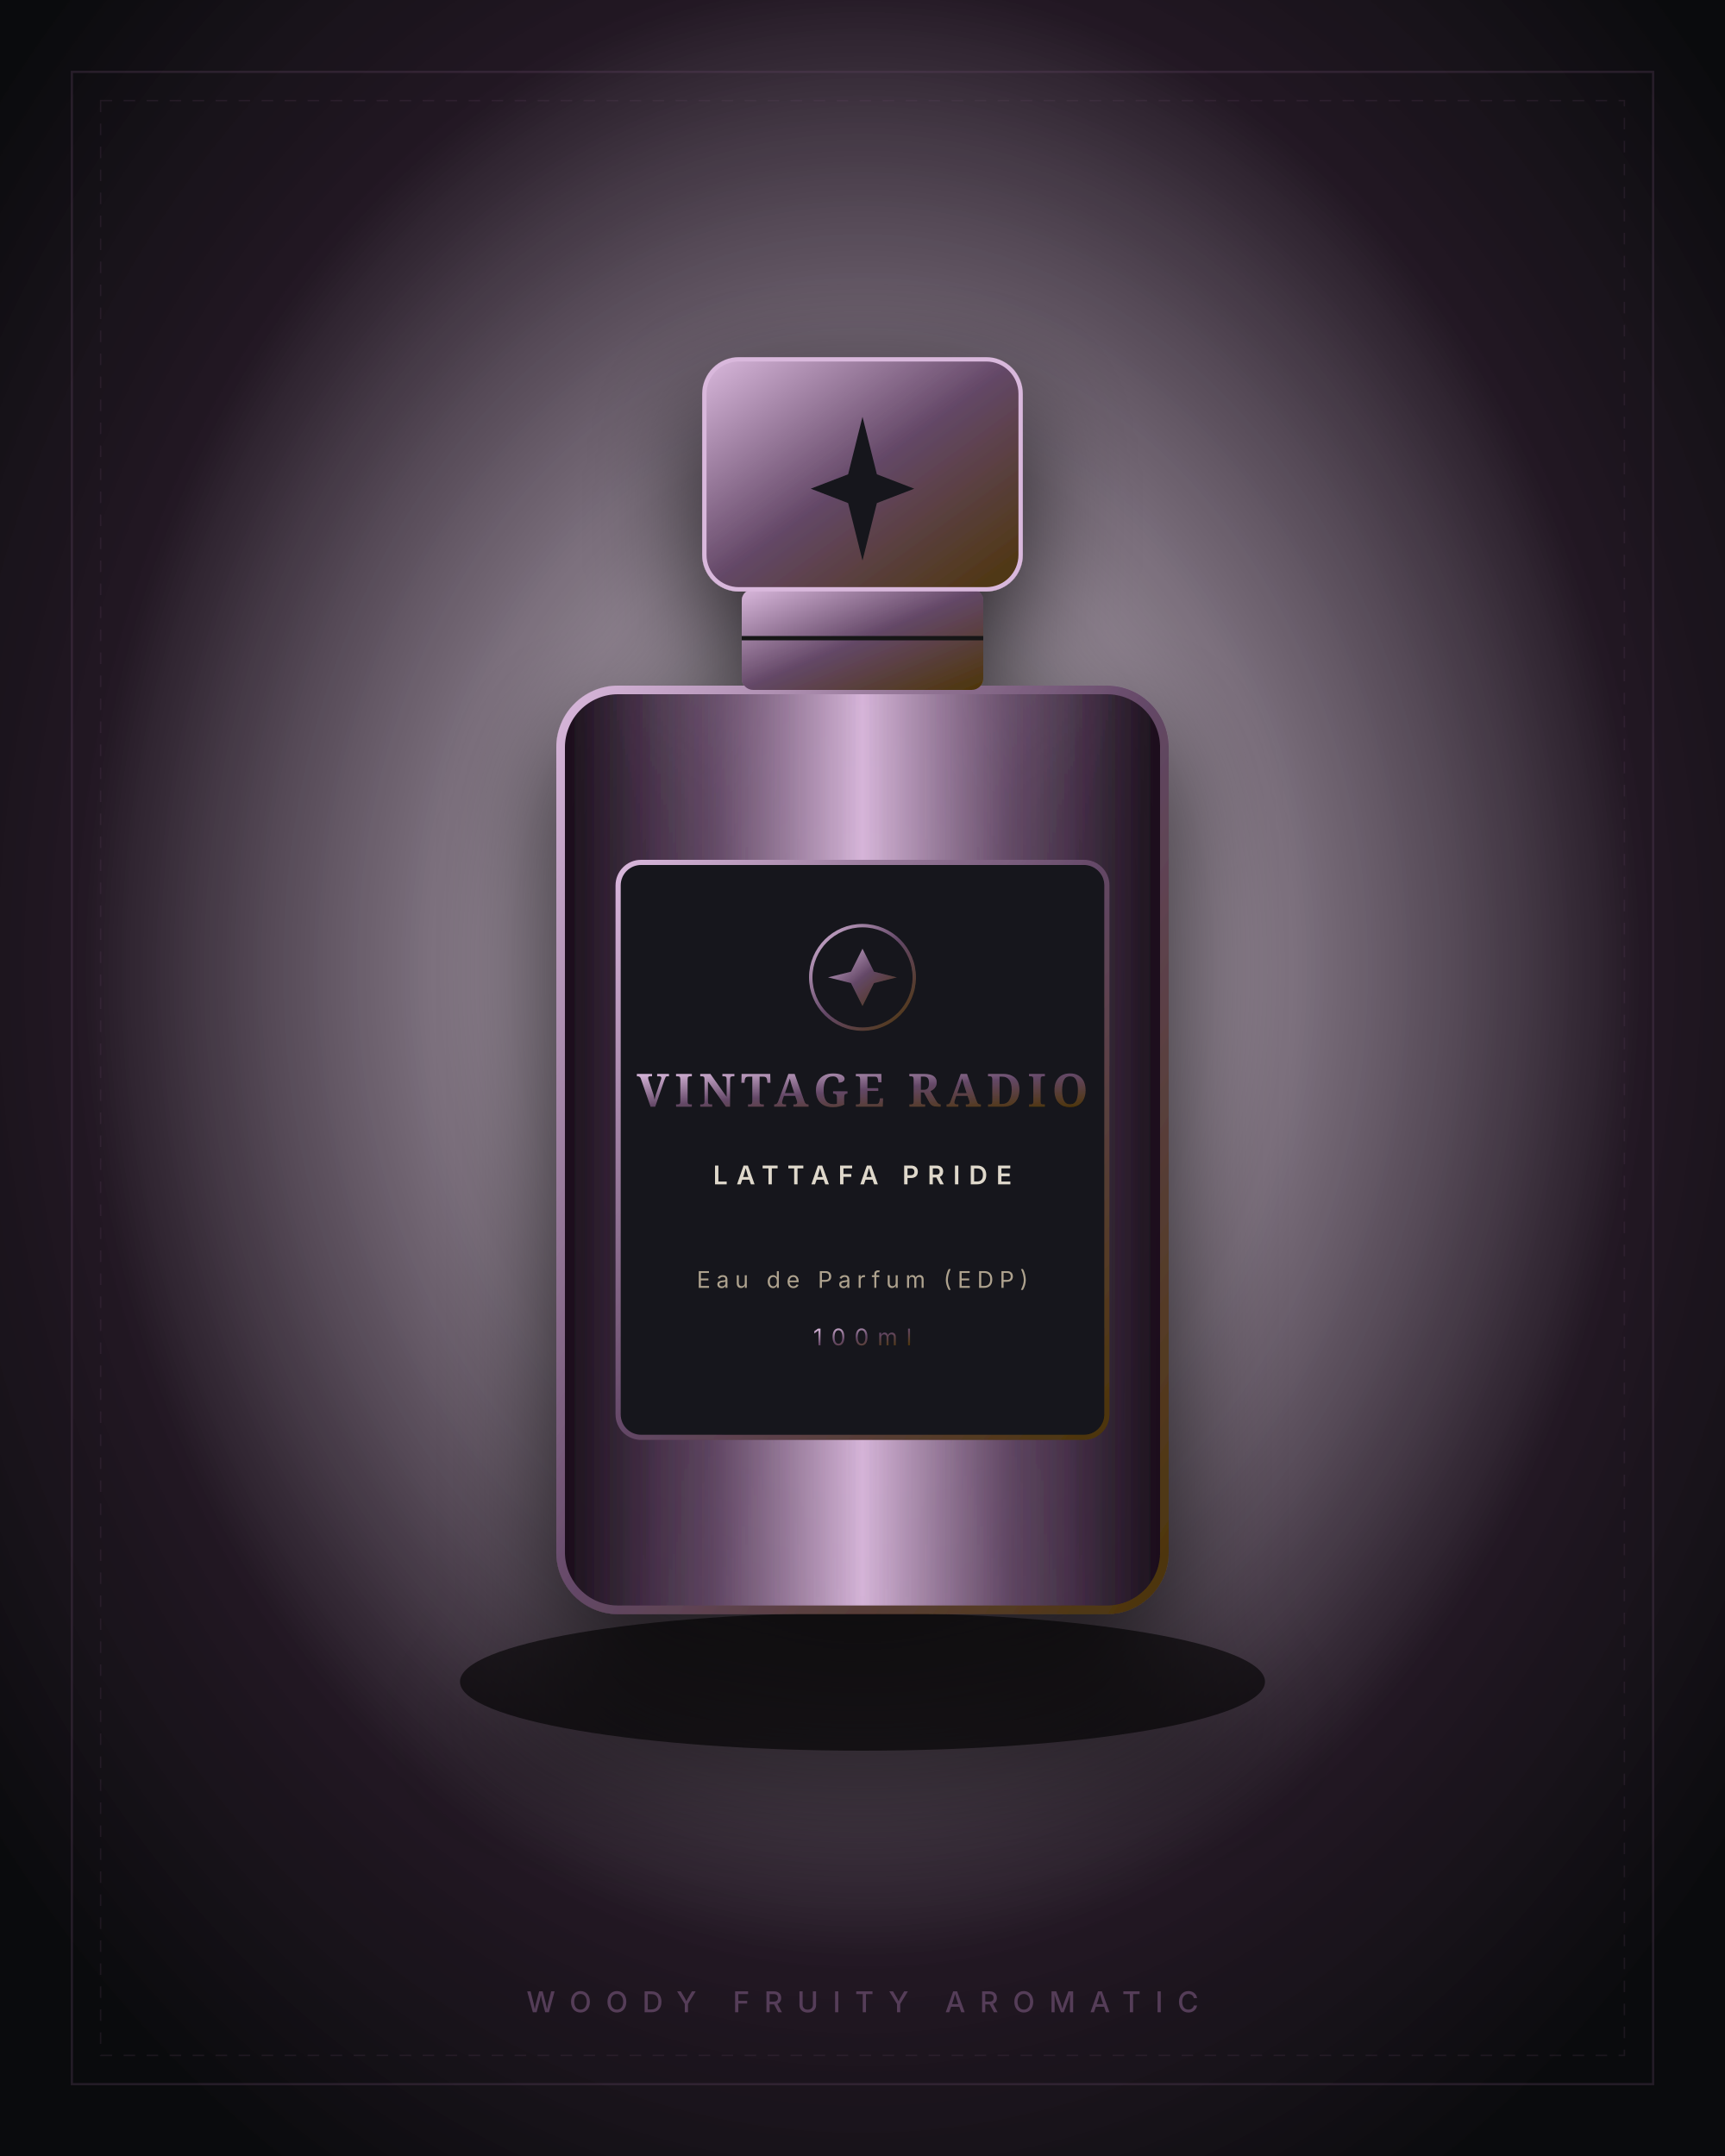
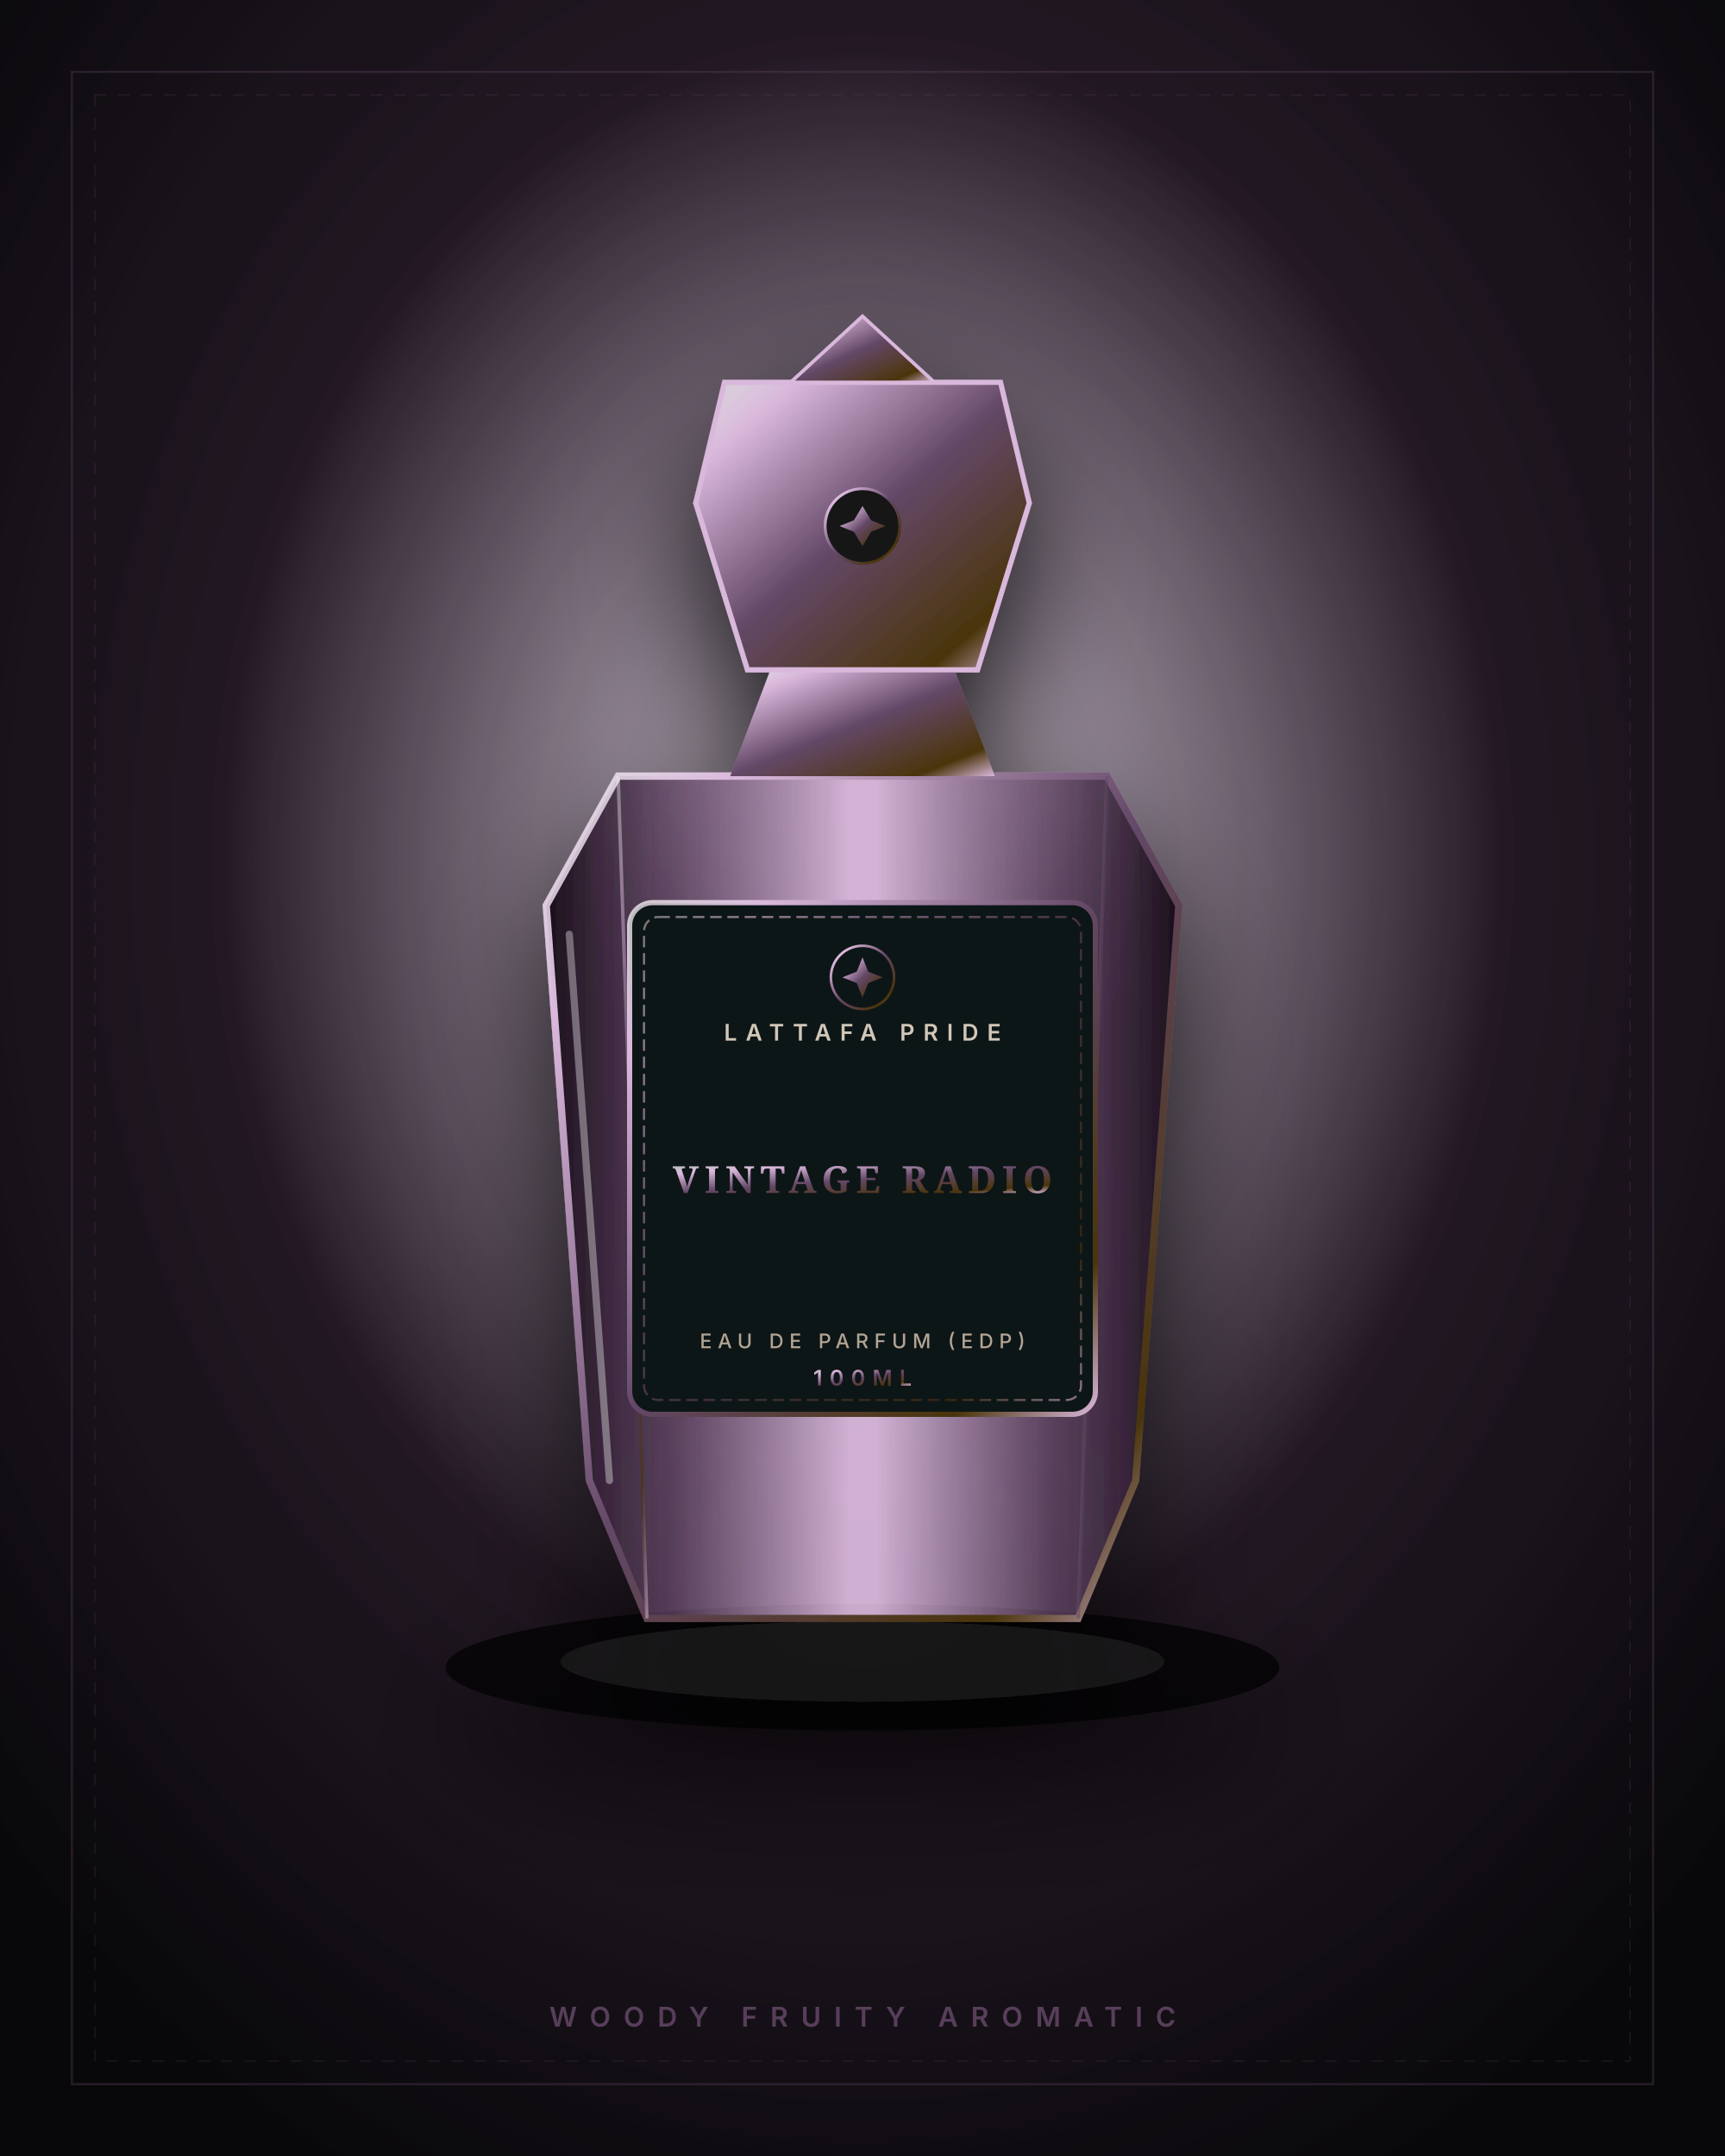
<svg xmlns="http://www.w3.org/2000/svg" viewBox="0 0 600 750" width="600" height="750">
  <defs>
-     <radialGradient id="ambG" cx="50%" cy="45%" r="65%">
-       <stop offset="0%" stop-color="#634766" stop-opacity="0.25" />
-       <stop offset="70%" stop-color="#180d19" stop-opacity="0.95" />
-       <stop offset="100%" stop-color="#0a0b0d" />
+     <radialGradient id="ambG" cx="50%" cy="40%" r="68%">
+       <stop offset="0%" stop-color="#634766" stop-opacity="0.32" />
+       <stop offset="55%" stop-color="#180d19" stop-opacity="0.95" />
+       <stop offset="100%" stop-color="#08080a" />
    </radialGradient>
    <linearGradient id="metalG" x1="0%" y1="0%" x2="100%" y2="100%">
-       <stop offset="0%" stop-color="#d9b8dc" />
+       <stop offset="0%" stop-color="#ffffff" stop-opacity="0.7" />
+       <stop offset="15%" stop-color="#d9b8dc" />
      <stop offset="50%" stop-color="#634766" />
-       <stop offset="100%" stop-color="#4d3509" />
+       <stop offset="85%" stop-color="#4a350b" />
+       <stop offset="100%" stop-color="#d9b8dc" />
    </linearGradient>
    <linearGradient id="bodyG" x1="0%" y1="0%" x2="100%" y2="0%">
      <stop offset="0%" stop-color="#180d19" />
-       <stop offset="25%" stop-color="#634766" stop-opacity="0.8" />
-       <stop offset="50%" stop-color="#d9b8dc" stop-opacity="0.95" />
-       <stop offset="75%" stop-color="#634766" stop-opacity="0.8" />
+       <stop offset="20%" stop-color="#634766" stop-opacity="0.75" />
+       <stop offset="48%" stop-color="#d9b8dc" stop-opacity="0.92" />
+       <stop offset="52%" stop-color="#d9b8dc" stop-opacity="0.92" />
+       <stop offset="80%" stop-color="#634766" stop-opacity="0.75" />
      <stop offset="100%" stop-color="#180d19" />
    </linearGradient>
-     <filter id="dropShadow" x="-20%" y="-20%" width="140%" height="140%">
-       <feDropShadow dx="0" dy="16" stdDeviation="20" flood-color="#000000" flood-opacity="0.75" />
+     <linearGradient id="baseG" x1="0%" y1="0%" x2="100%" y2="0%">
+       <stop offset="0%" stop-color="#000000" stop-opacity="0.8" />
+       <stop offset="30%" stop-color="#d9b8dc" stop-opacity="0.4" />
+       <stop offset="50%" stop-color="#ffffff" stop-opacity="0.6" />
+       <stop offset="70%" stop-color="#d9b8dc" stop-opacity="0.4" />
+       <stop offset="100%" stop-color="#000000" stop-opacity="0.8" />
+     </linearGradient>
+     <filter id="flaconShadow" x="-30%" y="-20%" width="160%" height="150%">
+       <feDropShadow dx="0" dy="20" stdDeviation="22" flood-color="#000000" flood-opacity="0.85" />
    </filter>
  </defs>
  <rect width="600" height="750" fill="url(#ambG)" />
-   <rect x="25" y="25" width="550" height="700" fill="none" stroke="#634766" stroke-width="0.75" opacity="0.3" />
-   <rect x="35" y="35" width="530" height="680" fill="none" stroke="#634766" stroke-width="0.5" stroke-dasharray="4,4" opacity="0.2" />
-   <g transform="translate(300, 360)" filter="url(#dropShadow)">
-     <ellipse cx="0" cy="225" rx="140" ry="24" fill="#000000" opacity="0.6" />
-     <rect x="-105" y="-120" width="210" height="320" rx="20" fill="url(#bodyG)" stroke="url(#metalG)" stroke-width="3" />
-     <rect x="-85" y="-60" width="170" height="200" rx="8" fill="#14151a" stroke="url(#metalG)" stroke-width="1.8" />
-     <circle cx="0" cy="-20" r="18" fill="none" stroke="url(#metalG)" stroke-width="1.2" />
-     <polygon points="0,-30 4,-22 12,-20 4,-18 0,-10 -4,-18 -12,-20 -4,-22" fill="url(#metalG)" />
-     <text x="0" y="25" font-family="'Cinzel', 'Playfair Display', serif" font-size="16" font-weight="700" letter-spacing="2" fill="url(#metalG)" text-anchor="middle">VINTAGE RADIO</text>
-     <text x="0" y="52" font-family="'Inter', sans-serif" font-size="9" font-weight="600" letter-spacing="3" fill="#dfd8cb" text-anchor="middle">LATTAFA PRIDE</text>
-     <line x1="-50" y1="68" x2="50" y2="68" stroke="url(#metalG)" stroke-width="0.8" opacity="0.6" />
-     <text x="0" y="88" font-family="'Inter', sans-serif" font-size="8" letter-spacing="2" fill="#aea28e" text-anchor="middle">Eau de Parfum (EDP)</text>
-     <text x="0" y="108" font-family="'Inter', sans-serif" font-size="8" letter-spacing="3" fill="url(#metalG)" text-anchor="middle">100ml</text>
-     <rect x="-42" y="-155" width="84" height="35" rx="4" fill="url(#metalG)" />
-     <line x1="-42" y1="-138" x2="42" y2="-138" stroke="#121316" stroke-width="1.5" />
-     <rect x="-55" y="-235" width="110" height="80" rx="12" fill="url(#metalG)" stroke="#d9b8dc" stroke-width="1.5" />
-     <polygon points="0,-215 5,-195 18,-190 5,-185 0,-165 -5,-185 -18,-190 -5,-195" fill="#15161a" />
+   <rect x="25" y="25" width="550" height="700" fill="none" stroke="#634766" stroke-width="0.75" opacity="0.32" />
+   <rect x="33" y="33" width="534" height="684" fill="none" stroke="#634766" stroke-width="0.5" stroke-dasharray="4,4" opacity="0.2" />
+   <g transform="translate(300, 365)" filter="url(#flaconShadow)">
+     <ellipse cx="0" cy="215" rx="145" ry="22" fill="#000000" opacity="0.7" />
+     <ellipse cx="0" cy="213" rx="105" ry="14" fill="#634766" opacity="0.22" />
+     <polygon points="-85,-95 85,-95 110,-50 95,150 75,198 -75,198 -95,150 -110,-50" fill="url(#bodyG)" stroke="url(#metalG)" stroke-width="2.5" />
+     <line x1="-85" y1="-95" x2="-75" y2="198" stroke="url(#metalG)" stroke-width="1.2" opacity="0.5" />
+     <line x1="85" y1="-95" x2="75" y2="198" stroke="url(#metalG)" stroke-width="1.2" opacity="0.5" />
+     <line x1="-102" y1="-40" x2="-88" y2="150" stroke="#ffffff" stroke-width="2.5" stroke-linecap="round" opacity="0.35" />
+     <rect x="-81.0" y="-51.0" width="162" height="178" rx="8" fill="#111216" stroke="url(#metalG)" stroke-width="1.8" />
+     <rect x="-76.0" y="-46.0" width="152" height="168" rx="5" fill="none" stroke="url(#metalG)" stroke-width="0.75" stroke-dasharray="4,2" opacity="0.6" />
+     <g transform="translate(0, -25.0)">
+       <circle cx="0" cy="0" r="11" fill="none" stroke="url(#metalG)" stroke-width="0.9" />
+       <polygon points="0,-7 2,-2 7,0 2,2 0,7 -2,2 -7,0 -2,-2" fill="url(#metalG)" />
+     </g>
+     <text x="0" y="-3.0" font-family="'Inter', -apple-system, sans-serif" font-size="8" font-weight="600" letter-spacing="3" fill="#cfc7b8" text-anchor="middle">LATTAFA PRIDE</text>
+     <line x1="-61.0" y1="5.0" x2="61.0" y2="5.0" stroke="url(#metalG)" stroke-width="0.6" opacity="0.5" />
+     <text x="0" y="50" font-family="'Cinzel', 'Playfair Display', 'Georgia', serif" font-size="13" font-weight="700" letter-spacing="2" fill="url(#metalG)" text-anchor="middle">VINTAGE RADIO</text>
+     <line x1="-57.0" y1="89.0" x2="57.0" y2="89.0" stroke="url(#metalG)" stroke-width="0.6" opacity="0.5" />
+     <text x="0" y="104.0" font-family="'Inter', -apple-system, sans-serif" font-size="7" font-weight="500" letter-spacing="2" fill="#b0a594" text-anchor="middle">EAU DE PARFUM (EDP)</text>
+     <text x="0" y="117.0" font-family="'Inter', -apple-system, sans-serif" font-size="7.5" font-weight="600" letter-spacing="2.5" fill="url(#metalG)" text-anchor="middle">100ML</text>
+     <polygon points="-46,-95 -32,-132 32,-132 46,-95" fill="url(#metalG)" />
+     <polygon points="-48,-232 48,-232 58,-190 40,-132 -40,-132 -58,-190" fill="url(#metalG)" stroke="#d9b8dc" stroke-width="1.8" />
+     <path d="M-25,-232 L0,-255 L25,-232 Z" fill="url(#metalG)" stroke="#d9b8dc" stroke-width="1.2" />
+     <circle cx="0" cy="-182" r="13" fill="#121316" stroke="url(#metalG)" stroke-width="1" />
+     <polygon points="0,-189 3,-184 8,-182 3,-180 0,-175 -3,-180 -8,-182 -3,-184" fill="url(#metalG)" />
  </g>
-   <text x="300" y="700" font-family="'Inter', sans-serif" font-size="10" font-weight="500" letter-spacing="5" fill="#634766" opacity="0.8" text-anchor="middle">WOODY FRUITY AROMATIC</text>
+   <text x="300" y="705" font-family="'Inter', -apple-system, sans-serif" font-size="9.5" font-weight="600" letter-spacing="4.5" fill="#634766" opacity="0.85" text-anchor="middle">WOODY FRUITY AROMATIC</text>
</svg>
